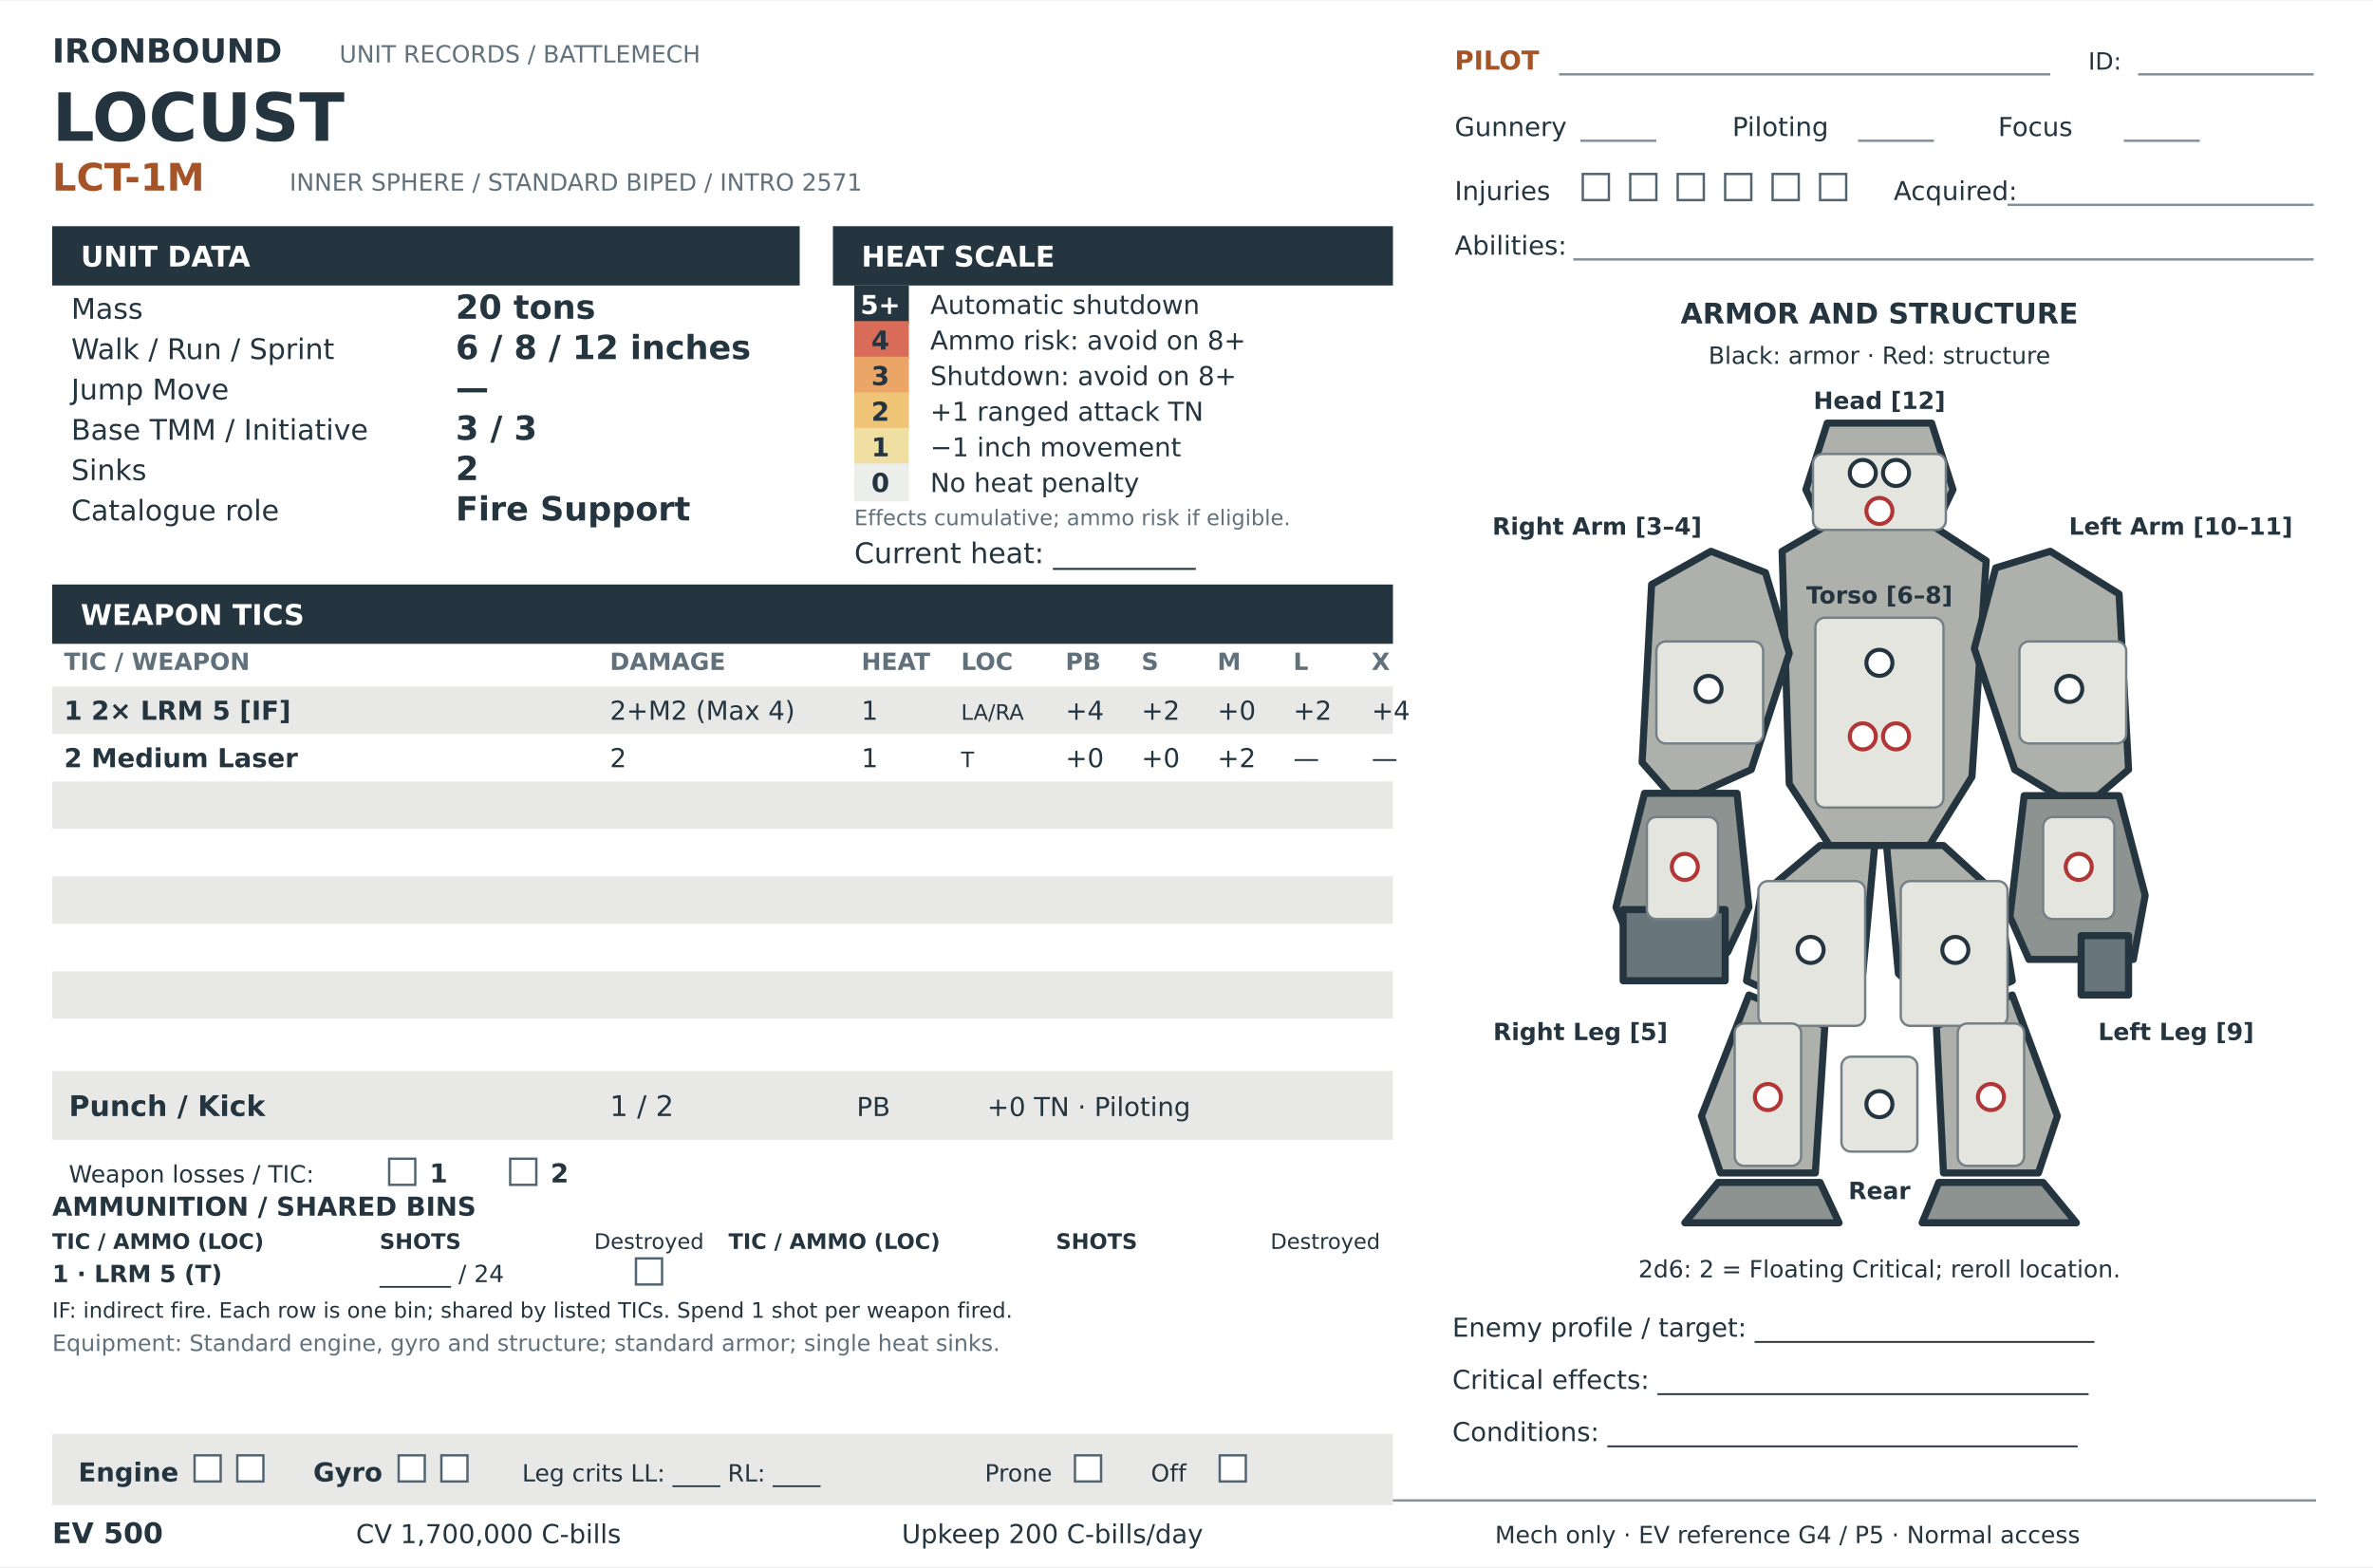
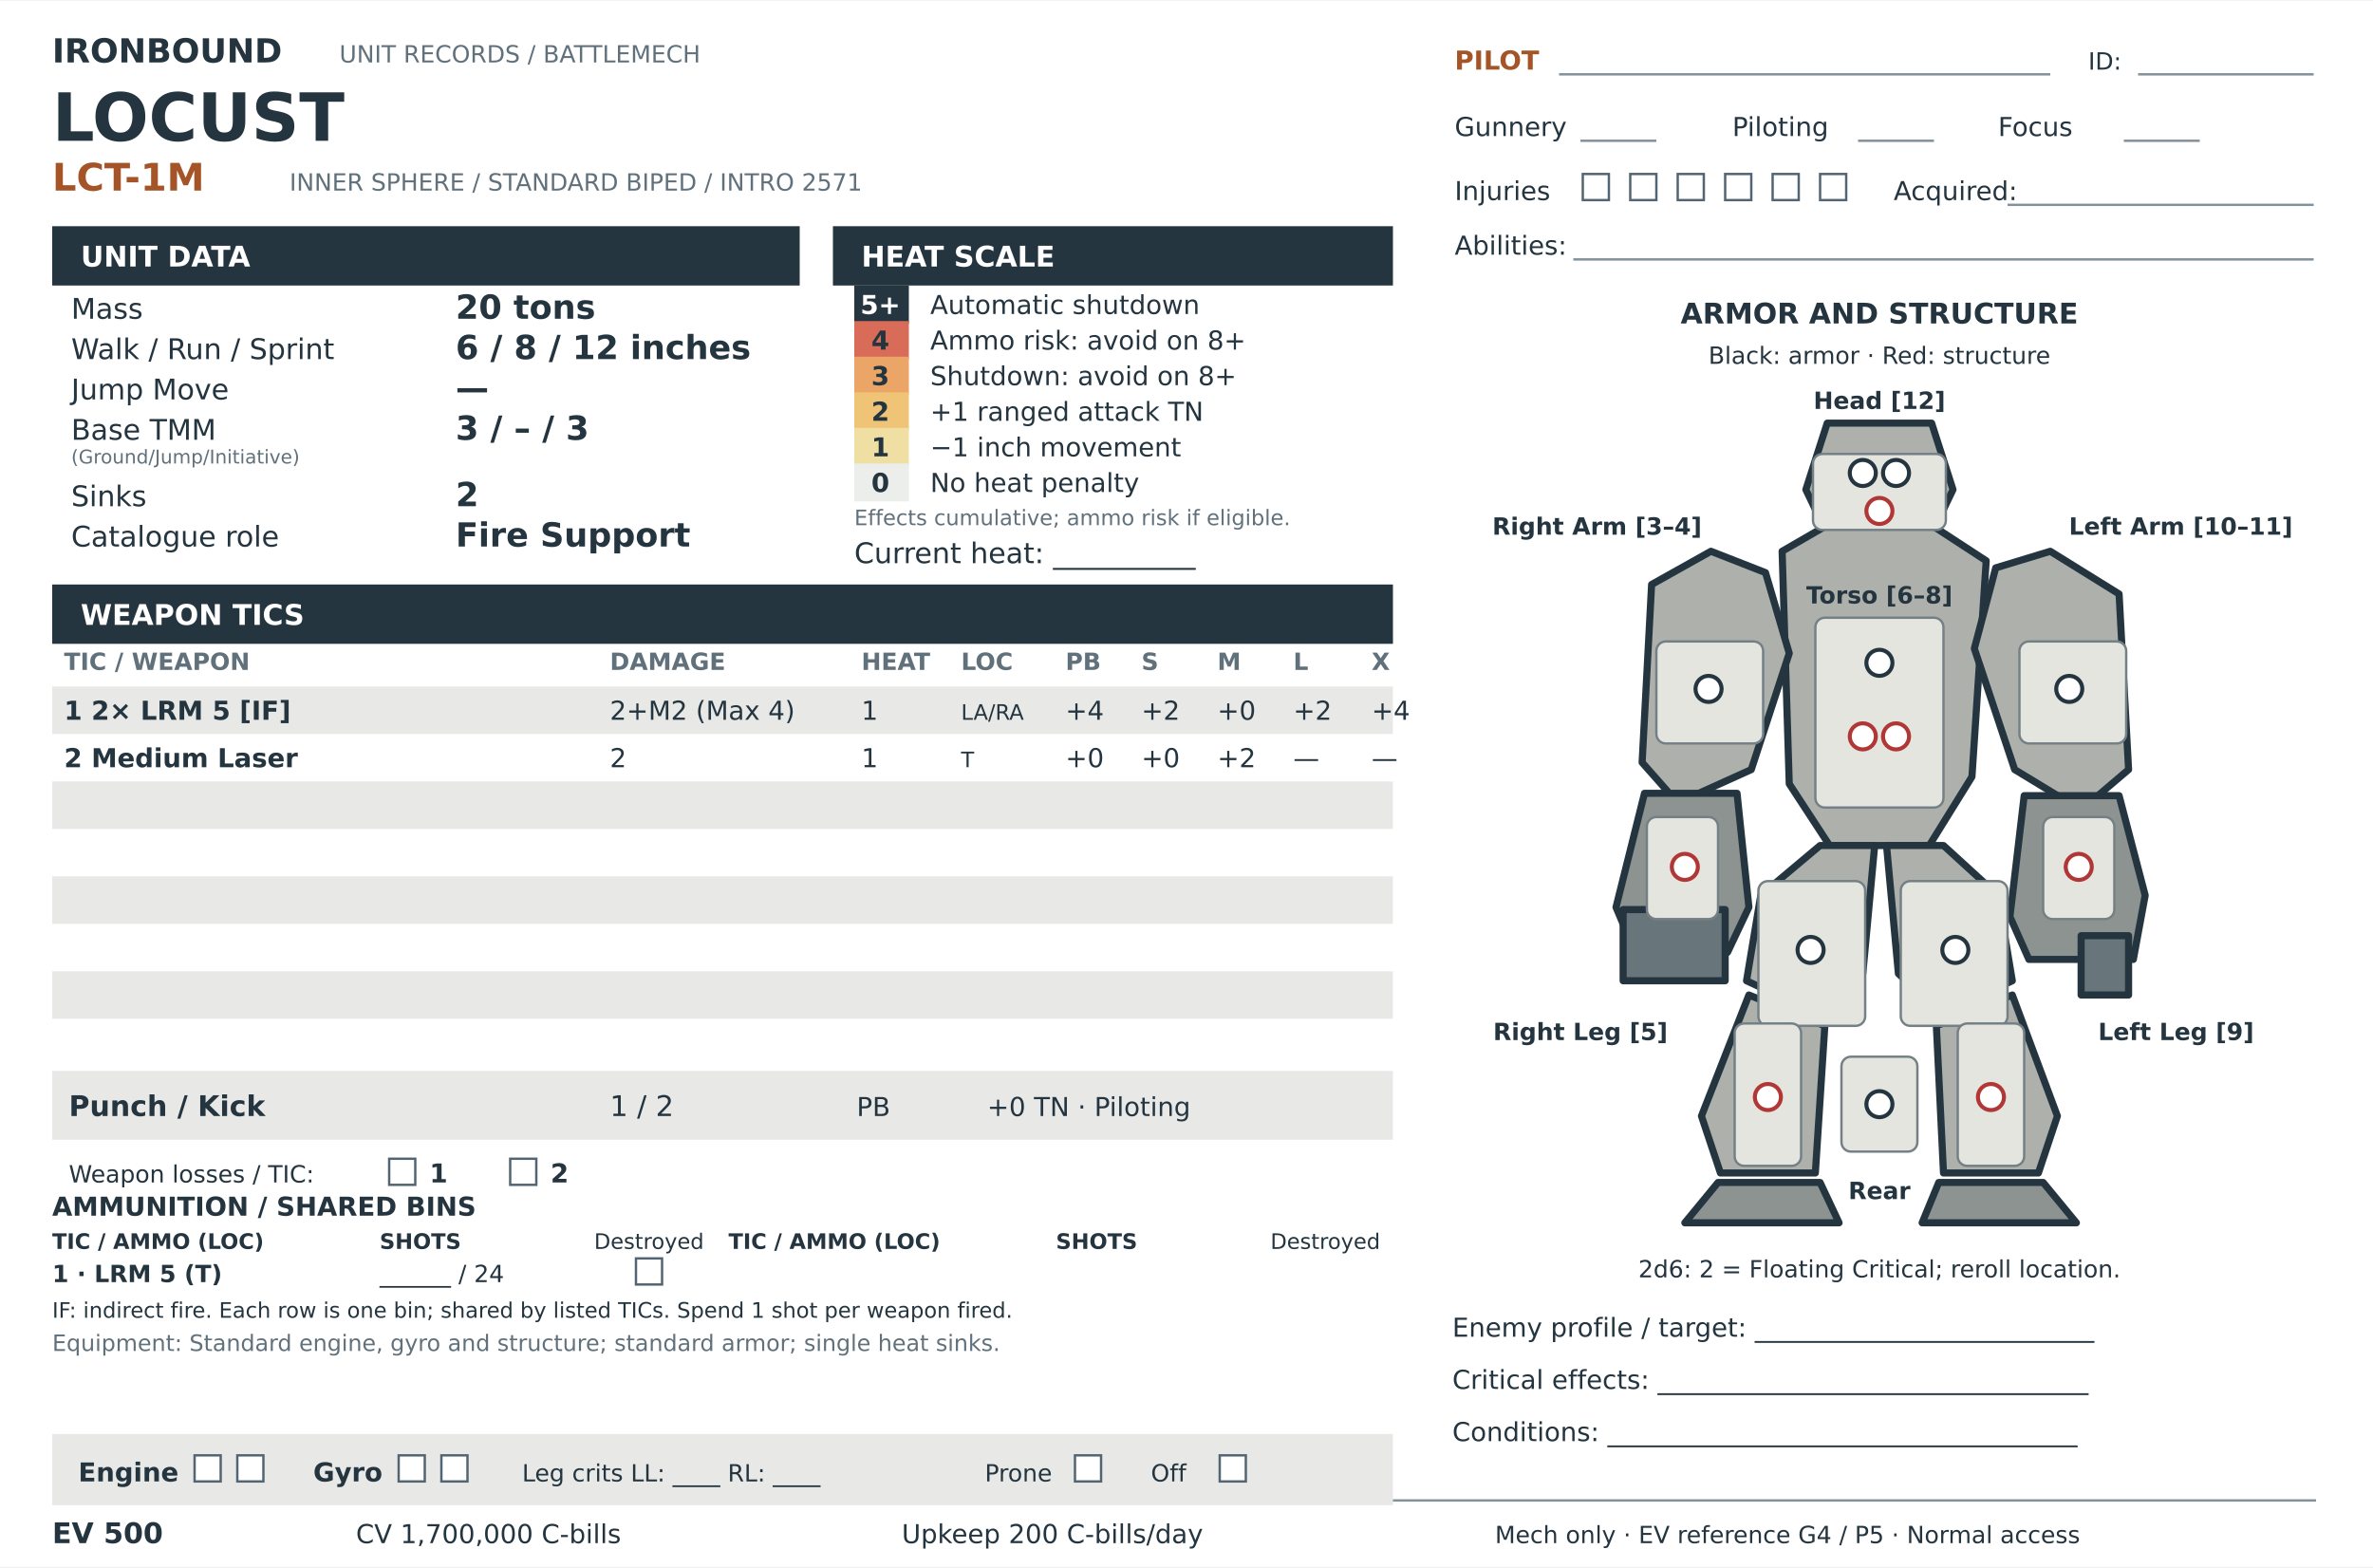
<svg xmlns="http://www.w3.org/2000/svg" width="277mm" height="183mm" viewBox="0 0 1000 660" role="img" aria-labelledby="title desc">
  <g font-family="Arial, Helvetica, sans-serif">
    <rect x="0" y="0" width="1000" height="660" rx="0" fill="#fff" stroke="none" />
    <text x="22" y="26" font-family="DejaVu Sans, Arial, sans-serif" font-size="14" font-weight="bold" fill="#243540" text-anchor="start">IRONBOUND</text>
    <text x="143" y="26" font-family="DejaVu Sans, Arial, sans-serif" font-size="10" fill="#61717c" text-anchor="start">UNIT RECORDS / BATTLEMECH</text>
    <text x="22" y="59" font-family="DejaVu Sans, Arial, sans-serif" font-size="28" font-weight="bold" fill="#243540" text-anchor="start">LOCUST</text>
    <text x="22" y="80" font-family="DejaVu Sans, Arial, sans-serif" font-size="16" font-weight="bold" fill="#a45426" text-anchor="start">LCT-1M</text>
    <text x="122" y="80" font-family="DejaVu Sans, Arial, sans-serif" font-size="10" fill="#61717c" text-anchor="start">INNER SPHERE / STANDARD BIPED / INTRO 2571</text>
    <text x="613" y="29" font-family="DejaVu Sans, Arial, sans-serif" font-size="11" font-weight="bold" fill="#a45426" text-anchor="start">PILOT</text>
    <path d="M657 31H864" fill="none" stroke="#83919a" />
    <text x="880" y="29" font-family="DejaVu Sans, Arial, sans-serif" font-size="10" fill="#243540" text-anchor="start">ID:</text>
    <path d="M901 31H975" fill="none" stroke="#83919a" />
    <text x="613" y="57" font-family="DejaVu Sans, Arial, sans-serif" font-size="11" fill="#243540" text-anchor="start">Gunnery</text>
    <path d="M666 59H698" fill="none" stroke="#83919a" />
    <text x="730" y="57" font-family="DejaVu Sans, Arial, sans-serif" font-size="11" fill="#243540" text-anchor="start">Piloting</text>
    <path d="M783 59H815" fill="none" stroke="#83919a" />
    <text x="842" y="57" font-family="DejaVu Sans, Arial, sans-serif" font-size="11" fill="#243540" text-anchor="start">Focus</text>
    <path d="M895 59H927" fill="none" stroke="#83919a" />
    <text x="613" y="84" font-family="DejaVu Sans, Arial, sans-serif" font-size="11" fill="#243540" text-anchor="start">Injuries</text>
    <rect x="667" y="73" width="11" height="11" rx="0" fill="#fff" stroke="#536572" />
    <rect x="687" y="73" width="11" height="11" rx="0" fill="#fff" stroke="#536572" />
    <rect x="707" y="73" width="11" height="11" rx="0" fill="#fff" stroke="#536572" />
    <rect x="727" y="73" width="11" height="11" rx="0" fill="#fff" stroke="#536572" />
    <rect x="747" y="73" width="11" height="11" rx="0" fill="#fff" stroke="#536572" />
    <rect x="767" y="73" width="11" height="11" rx="0" fill="#fff" stroke="#536572" />
    <text x="798" y="84" font-family="DejaVu Sans, Arial, sans-serif" font-size="11" fill="#243540" text-anchor="start">Acquired:</text>
    <path d="M846 86H975" fill="none" stroke="#83919a" />
    <text x="613" y="107" font-family="DejaVu Sans, Arial, sans-serif" font-size="11" fill="#243540" text-anchor="start">Abilities:</text>
    <path d="M663 109H975" fill="none" stroke="#83919a" />
    <rect x="22" y="95" width="315" height="25" rx="0" fill="#243540" stroke="none" />
    <text x="34" y="112" font-family="DejaVu Sans, Arial, sans-serif" font-size="12" font-weight="bold" fill="#fff" text-anchor="start">UNIT DATA</text>
    <rect x="351" y="95" width="236" height="25" rx="0" fill="#243540" stroke="none" />
    <text x="363" y="112" font-family="DejaVu Sans, Arial, sans-serif" font-size="12" font-weight="bold" fill="#fff" text-anchor="start">HEAT SCALE</text>
    <text x="30" y="134" font-family="DejaVu Sans, Arial, sans-serif" font-size="12" fill="#243540" text-anchor="start">Mass</text>
    <text x="192" y="134" font-family="DejaVu Sans, Arial, sans-serif" font-size="14" font-weight="bold" fill="#243540" text-anchor="start">20 tons</text>
    <text x="30" y="151" font-family="DejaVu Sans, Arial, sans-serif" font-size="12" fill="#243540" text-anchor="start">Walk / Run / Sprint</text>
    <text x="192" y="151" font-family="DejaVu Sans, Arial, sans-serif" font-size="14" font-weight="bold" fill="#243540" text-anchor="start">6 / 8 / 12 inches</text>
    <text x="30" y="168" font-family="DejaVu Sans, Arial, sans-serif" font-size="12" fill="#243540" text-anchor="start">Jump Move</text>
    <text x="192" y="168" font-family="DejaVu Sans, Arial, sans-serif" font-size="14" font-weight="bold" fill="#243540" text-anchor="start">—</text>
-     <text x="30" y="185" font-family="DejaVu Sans, Arial, sans-serif" font-size="12" fill="#243540" text-anchor="start">Base TMM / Initiative</text>
-     <text x="192" y="185" font-family="DejaVu Sans, Arial, sans-serif" font-size="14" font-weight="bold" fill="#243540" text-anchor="start">3 / 3</text>
-     <text x="30" y="202" font-family="DejaVu Sans, Arial, sans-serif" font-size="12" fill="#243540" text-anchor="start">Sinks</text>
-     <text x="192" y="202" font-family="DejaVu Sans, Arial, sans-serif" font-size="14" font-weight="bold" fill="#243540" text-anchor="start">2</text>
-     <text x="30" y="219" font-family="DejaVu Sans, Arial, sans-serif" font-size="12" fill="#243540" text-anchor="start">Catalogue role</text>
-     <text x="192" y="219" font-family="DejaVu Sans, Arial, sans-serif" font-size="14" font-weight="bold" fill="#243540" text-anchor="start">Fire Support</text>
+     <text x="30" y="185" font-family="DejaVu Sans, Arial, sans-serif" font-size="12" fill="#243540" text-anchor="start">Base TMM</text>
+     <text x="30" y="195" font-family="DejaVu Sans, Arial, sans-serif" font-size="8" fill="#61717c" text-anchor="start">(Ground/Jump/Initiative)</text>
+     <text x="192" y="185" font-family="DejaVu Sans, Arial, sans-serif" font-size="14" font-weight="bold" fill="#243540" text-anchor="start">3 / – / 3</text>
+     <text x="30" y="213" font-family="DejaVu Sans, Arial, sans-serif" font-size="12" fill="#243540" text-anchor="start">Sinks</text>
+     <text x="192" y="213" font-family="DejaVu Sans, Arial, sans-serif" font-size="14" font-weight="bold" fill="#243540" text-anchor="start">2</text>
+     <text x="30" y="230" font-family="DejaVu Sans, Arial, sans-serif" font-size="12" fill="#243540" text-anchor="start">Catalogue role</text>
+     <text x="192" y="230" font-family="DejaVu Sans, Arial, sans-serif" font-size="14" font-weight="bold" fill="#243540" text-anchor="start">Fire Support</text>
    <rect x="360" y="120" width="23" height="16" rx="0" fill="#263640" stroke="none" />
    <text x="371" y="132" font-family="DejaVu Sans, Arial, sans-serif" font-size="11" font-weight="bold" fill="#fff" text-anchor="middle">5+</text>
    <text x="392" y="132" font-family="DejaVu Sans, Arial, sans-serif" font-size="11" fill="#243540" text-anchor="start">Automatic shutdown</text>
    <rect x="360" y="135" width="23" height="16" rx="0" fill="#d96c59" stroke="none" />
    <text x="371" y="147" font-family="DejaVu Sans, Arial, sans-serif" font-size="11" font-weight="bold" fill="#243540" text-anchor="middle">4</text>
    <text x="392" y="147" font-family="DejaVu Sans, Arial, sans-serif" font-size="11" fill="#243540" text-anchor="start">Ammo risk: avoid on 8+</text>
    <rect x="360" y="150" width="23" height="16" rx="0" fill="#eba667" stroke="none" />
    <text x="371" y="162" font-family="DejaVu Sans, Arial, sans-serif" font-size="11" font-weight="bold" fill="#243540" text-anchor="middle">3</text>
    <text x="392" y="162" font-family="DejaVu Sans, Arial, sans-serif" font-size="11" fill="#243540" text-anchor="start">Shutdown: avoid on 8+</text>
    <rect x="360" y="165" width="23" height="16" rx="0" fill="#f0c476" stroke="none" />
    <text x="371" y="177" font-family="DejaVu Sans, Arial, sans-serif" font-size="11" font-weight="bold" fill="#243540" text-anchor="middle">2</text>
    <text x="392" y="177" font-family="DejaVu Sans, Arial, sans-serif" font-size="11" fill="#243540" text-anchor="start">+1 ranged attack TN</text>
    <rect x="360" y="180" width="23" height="16" rx="0" fill="#efdfa2" stroke="none" />
    <text x="371" y="192" font-family="DejaVu Sans, Arial, sans-serif" font-size="11" font-weight="bold" fill="#243540" text-anchor="middle">1</text>
    <text x="392" y="192" font-family="DejaVu Sans, Arial, sans-serif" font-size="11" fill="#243540" text-anchor="start">−1 inch movement</text>
    <rect x="360" y="195" width="23" height="16" rx="0" fill="#eceeeb" stroke="none" />
    <text x="371" y="207" font-family="DejaVu Sans, Arial, sans-serif" font-size="11" font-weight="bold" fill="#243540" text-anchor="middle">0</text>
    <text x="392" y="207" font-family="DejaVu Sans, Arial, sans-serif" font-size="11" fill="#243540" text-anchor="start">No heat penalty</text>
    <text x="360" y="221" font-family="DejaVu Sans, Arial, sans-serif" font-size="9" fill="#61717c" text-anchor="start">Effects cumulative; ammo risk if eligible.</text>
    <text x="360" y="237" font-family="DejaVu Sans, Arial, sans-serif" font-size="12" fill="#243540" text-anchor="start">Current heat: __________</text>
    <rect x="22" y="246" width="565" height="25" rx="0" fill="#243540" stroke="none" />
    <text x="34" y="263" font-family="DejaVu Sans, Arial, sans-serif" font-size="12" font-weight="bold" fill="#fff" text-anchor="start">WEAPON TICS</text>
    <text x="27" y="282" font-family="DejaVu Sans, Arial, sans-serif" font-size="10" font-weight="bold" fill="#61717c" text-anchor="start">TIC / WEAPON</text>
    <text x="257" y="282" font-family="DejaVu Sans, Arial, sans-serif" font-size="10" font-weight="bold" fill="#61717c" text-anchor="start">DAMAGE</text>
    <text x="363" y="282" font-family="DejaVu Sans, Arial, sans-serif" font-size="10" font-weight="bold" fill="#61717c" text-anchor="start">HEAT</text>
    <text x="405" y="282" font-family="DejaVu Sans, Arial, sans-serif" font-size="10" font-weight="bold" fill="#61717c" text-anchor="start">LOC</text>
    <text x="449" y="282" font-family="DejaVu Sans, Arial, sans-serif" font-size="10" font-weight="bold" fill="#61717c" text-anchor="start">PB</text>
    <text x="481" y="282" font-family="DejaVu Sans, Arial, sans-serif" font-size="10" font-weight="bold" fill="#61717c" text-anchor="start">S</text>
    <text x="513" y="282" font-family="DejaVu Sans, Arial, sans-serif" font-size="10" font-weight="bold" fill="#61717c" text-anchor="start">M</text>
    <text x="545" y="282" font-family="DejaVu Sans, Arial, sans-serif" font-size="10" font-weight="bold" fill="#61717c" text-anchor="start">L</text>
    <text x="578" y="282" font-family="DejaVu Sans, Arial, sans-serif" font-size="10" font-weight="bold" fill="#61717c" text-anchor="start">X</text>
    <rect x="22" y="289" width="565" height="20" rx="0" fill="#e8e9e7" stroke="none" />
    <text x="27" y="303" font-family="DejaVu Sans, Arial, sans-serif" font-size="11" font-weight="bold" fill="#243540" text-anchor="start">1  2× LRM 5 [IF]</text>
    <text x="257" y="303" font-family="DejaVu Sans, Arial, sans-serif" font-size="11" fill="#243540" text-anchor="start">2+M2 (Max 4)</text>
    <text x="363" y="303" font-family="DejaVu Sans, Arial, sans-serif" font-size="11" fill="#243540" text-anchor="start">1</text>
    <text x="405" y="303" font-family="DejaVu Sans, Arial, sans-serif" font-size="9" fill="#243540" text-anchor="start">LA/RA</text>
    <text x="449" y="303" font-family="DejaVu Sans, Arial, sans-serif" font-size="11" fill="#243540" text-anchor="start">+4</text>
    <text x="481" y="303" font-family="DejaVu Sans, Arial, sans-serif" font-size="11" fill="#243540" text-anchor="start">+2</text>
    <text x="513" y="303" font-family="DejaVu Sans, Arial, sans-serif" font-size="11" fill="#243540" text-anchor="start">+0</text>
    <text x="545" y="303" font-family="DejaVu Sans, Arial, sans-serif" font-size="11" fill="#243540" text-anchor="start">+2</text>
    <text x="578" y="303" font-family="DejaVu Sans, Arial, sans-serif" font-size="11" fill="#243540" text-anchor="start">+4</text>
    <text x="27" y="323" font-family="DejaVu Sans, Arial, sans-serif" font-size="11" font-weight="bold" fill="#243540" text-anchor="start">2  Medium Laser</text>
    <text x="257" y="323" font-family="DejaVu Sans, Arial, sans-serif" font-size="11" fill="#243540" text-anchor="start">2</text>
    <text x="363" y="323" font-family="DejaVu Sans, Arial, sans-serif" font-size="11" fill="#243540" text-anchor="start">1</text>
    <text x="405" y="323" font-family="DejaVu Sans, Arial, sans-serif" font-size="9" fill="#243540" text-anchor="start">T</text>
    <text x="449" y="323" font-family="DejaVu Sans, Arial, sans-serif" font-size="11" fill="#243540" text-anchor="start">+0</text>
    <text x="481" y="323" font-family="DejaVu Sans, Arial, sans-serif" font-size="11" fill="#243540" text-anchor="start">+0</text>
    <text x="513" y="323" font-family="DejaVu Sans, Arial, sans-serif" font-size="11" fill="#243540" text-anchor="start">+2</text>
    <text x="545" y="323" font-family="DejaVu Sans, Arial, sans-serif" font-size="11" fill="#243540" text-anchor="start">—</text>
    <text x="578" y="323" font-family="DejaVu Sans, Arial, sans-serif" font-size="11" fill="#243540" text-anchor="start">—</text>
    <rect x="22" y="329" width="565" height="20" rx="0" fill="#e8e9e7" stroke="none" />
    <text x="27" y="343" font-family="DejaVu Sans, Arial, sans-serif" font-size="11" font-weight="bold" fill="#243540" text-anchor="start" />
    <text x="257" y="343" font-family="DejaVu Sans, Arial, sans-serif" font-size="11" fill="#243540" text-anchor="start" />
    <text x="363" y="343" font-family="DejaVu Sans, Arial, sans-serif" font-size="11" fill="#243540" text-anchor="start" />
    <text x="405" y="343" font-family="DejaVu Sans, Arial, sans-serif" font-size="9" fill="#243540" text-anchor="start" />
    <text x="449" y="343" font-family="DejaVu Sans, Arial, sans-serif" font-size="11" fill="#243540" text-anchor="start" />
    <text x="481" y="343" font-family="DejaVu Sans, Arial, sans-serif" font-size="11" fill="#243540" text-anchor="start" />
    <text x="513" y="343" font-family="DejaVu Sans, Arial, sans-serif" font-size="11" fill="#243540" text-anchor="start" />
    <text x="545" y="343" font-family="DejaVu Sans, Arial, sans-serif" font-size="11" fill="#243540" text-anchor="start" />
    <text x="578" y="343" font-family="DejaVu Sans, Arial, sans-serif" font-size="11" fill="#243540" text-anchor="start" />
    <text x="27" y="363" font-family="DejaVu Sans, Arial, sans-serif" font-size="11" font-weight="bold" fill="#243540" text-anchor="start" />
    <text x="257" y="363" font-family="DejaVu Sans, Arial, sans-serif" font-size="11" fill="#243540" text-anchor="start" />
    <text x="363" y="363" font-family="DejaVu Sans, Arial, sans-serif" font-size="11" fill="#243540" text-anchor="start" />
    <text x="405" y="363" font-family="DejaVu Sans, Arial, sans-serif" font-size="9" fill="#243540" text-anchor="start" />
    <text x="449" y="363" font-family="DejaVu Sans, Arial, sans-serif" font-size="11" fill="#243540" text-anchor="start" />
    <text x="481" y="363" font-family="DejaVu Sans, Arial, sans-serif" font-size="11" fill="#243540" text-anchor="start" />
    <text x="513" y="363" font-family="DejaVu Sans, Arial, sans-serif" font-size="11" fill="#243540" text-anchor="start" />
    <text x="545" y="363" font-family="DejaVu Sans, Arial, sans-serif" font-size="11" fill="#243540" text-anchor="start" />
    <text x="578" y="363" font-family="DejaVu Sans, Arial, sans-serif" font-size="11" fill="#243540" text-anchor="start" />
    <rect x="22" y="369" width="565" height="20" rx="0" fill="#e8e9e7" stroke="none" />
    <text x="27" y="383" font-family="DejaVu Sans, Arial, sans-serif" font-size="11" font-weight="bold" fill="#243540" text-anchor="start" />
    <text x="257" y="383" font-family="DejaVu Sans, Arial, sans-serif" font-size="11" fill="#243540" text-anchor="start" />
    <text x="363" y="383" font-family="DejaVu Sans, Arial, sans-serif" font-size="11" fill="#243540" text-anchor="start" />
    <text x="405" y="383" font-family="DejaVu Sans, Arial, sans-serif" font-size="11" fill="#243540" text-anchor="start" />
    <text x="449" y="383" font-family="DejaVu Sans, Arial, sans-serif" font-size="11" fill="#243540" text-anchor="start" />
    <text x="481" y="383" font-family="DejaVu Sans, Arial, sans-serif" font-size="11" fill="#243540" text-anchor="start" />
    <text x="513" y="383" font-family="DejaVu Sans, Arial, sans-serif" font-size="11" fill="#243540" text-anchor="start" />
    <text x="545" y="383" font-family="DejaVu Sans, Arial, sans-serif" font-size="11" fill="#243540" text-anchor="start" />
    <text x="578" y="383" font-family="DejaVu Sans, Arial, sans-serif" font-size="11" fill="#243540" text-anchor="start" />
    <text x="27" y="403" font-family="DejaVu Sans, Arial, sans-serif" font-size="11" font-weight="bold" fill="#243540" text-anchor="start" />
    <text x="257" y="403" font-family="DejaVu Sans, Arial, sans-serif" font-size="11" fill="#243540" text-anchor="start" />
    <text x="363" y="403" font-family="DejaVu Sans, Arial, sans-serif" font-size="11" fill="#243540" text-anchor="start" />
    <text x="405" y="403" font-family="DejaVu Sans, Arial, sans-serif" font-size="11" fill="#243540" text-anchor="start" />
    <text x="449" y="403" font-family="DejaVu Sans, Arial, sans-serif" font-size="11" fill="#243540" text-anchor="start" />
    <text x="481" y="403" font-family="DejaVu Sans, Arial, sans-serif" font-size="11" fill="#243540" text-anchor="start" />
    <text x="513" y="403" font-family="DejaVu Sans, Arial, sans-serif" font-size="11" fill="#243540" text-anchor="start" />
    <text x="545" y="403" font-family="DejaVu Sans, Arial, sans-serif" font-size="11" fill="#243540" text-anchor="start" />
    <text x="578" y="403" font-family="DejaVu Sans, Arial, sans-serif" font-size="11" fill="#243540" text-anchor="start" />
    <rect x="22" y="409" width="565" height="20" rx="0" fill="#e8e9e7" stroke="none" />
    <text x="27" y="423" font-family="DejaVu Sans, Arial, sans-serif" font-size="11" font-weight="bold" fill="#243540" text-anchor="start" />
    <text x="257" y="423" font-family="DejaVu Sans, Arial, sans-serif" font-size="11" fill="#243540" text-anchor="start" />
    <text x="363" y="423" font-family="DejaVu Sans, Arial, sans-serif" font-size="11" fill="#243540" text-anchor="start" />
    <text x="405" y="423" font-family="DejaVu Sans, Arial, sans-serif" font-size="11" fill="#243540" text-anchor="start" />
    <text x="449" y="423" font-family="DejaVu Sans, Arial, sans-serif" font-size="11" fill="#243540" text-anchor="start" />
    <text x="481" y="423" font-family="DejaVu Sans, Arial, sans-serif" font-size="11" fill="#243540" text-anchor="start" />
    <text x="513" y="423" font-family="DejaVu Sans, Arial, sans-serif" font-size="11" fill="#243540" text-anchor="start" />
    <text x="545" y="423" font-family="DejaVu Sans, Arial, sans-serif" font-size="11" fill="#243540" text-anchor="start" />
    <text x="578" y="423" font-family="DejaVu Sans, Arial, sans-serif" font-size="11" fill="#243540" text-anchor="start" />
    <text x="27" y="443" font-family="DejaVu Sans, Arial, sans-serif" font-size="11" font-weight="bold" fill="#243540" text-anchor="start" />
    <text x="257" y="443" font-family="DejaVu Sans, Arial, sans-serif" font-size="11" fill="#243540" text-anchor="start" />
    <text x="363" y="443" font-family="DejaVu Sans, Arial, sans-serif" font-size="11" fill="#243540" text-anchor="start" />
    <text x="405" y="443" font-family="DejaVu Sans, Arial, sans-serif" font-size="11" fill="#243540" text-anchor="start" />
    <text x="449" y="443" font-family="DejaVu Sans, Arial, sans-serif" font-size="11" fill="#243540" text-anchor="start" />
    <text x="481" y="443" font-family="DejaVu Sans, Arial, sans-serif" font-size="11" fill="#243540" text-anchor="start" />
    <text x="513" y="443" font-family="DejaVu Sans, Arial, sans-serif" font-size="11" fill="#243540" text-anchor="start" />
    <text x="545" y="443" font-family="DejaVu Sans, Arial, sans-serif" font-size="11" fill="#243540" text-anchor="start" />
    <text x="578" y="443" font-family="DejaVu Sans, Arial, sans-serif" font-size="11" fill="#243540" text-anchor="start" />
    <rect x="22" y="451" width="565" height="29" rx="0" fill="#e8e9e7" stroke="none" />
    <text x="29" y="470" font-family="DejaVu Sans, Arial, sans-serif" font-size="12" font-weight="bold" fill="#243540" text-anchor="start">Punch / Kick</text>
    <text x="257" y="470" font-family="DejaVu Sans, Arial, sans-serif" font-size="12" fill="#243540" text-anchor="start">1 / 2</text>
    <text x="361" y="470" font-family="DejaVu Sans, Arial, sans-serif" font-size="11" fill="#243540" text-anchor="start">PB</text>
    <text x="416" y="470" font-family="DejaVu Sans, Arial, sans-serif" font-size="11" fill="#243540" text-anchor="start">+0 TN · Piloting</text>
    <g transform="translate(612 120)">
      <text x="180" y="16" font-family="DejaVu Sans, Arial, sans-serif" font-size="12" font-weight="bold" fill="#243540" text-anchor="middle">ARMOR AND STRUCTURE</text>
      <text x="180" y="33" font-family="DejaVu Sans, Arial, sans-serif" font-size="10" fill="#243540" text-anchor="middle">Black: armor · Red: structure</text>
      <path d="M158 58H202L211 86L200 109H160L149 86Z" fill="#aeb1ab" stroke="#243540" stroke-width="3" stroke-linejoin="round" />
      <path d="M139 112L158 101H202L225 116L219 207L201 236H159L142 210Z" fill="#aeb1ab" stroke="#243540" stroke-width="3" stroke-linejoin="round" />
      <path d="M132 121L109 112L84 126L80 201L95 218L126 204L142 155Z" fill="#aeb1ab" stroke="#243540" stroke-width="3" stroke-linejoin="round" />
      <path d="M229 119L252 112L281 130L285 204L265 221L237 204L220 153Z" fill="#aeb1ab" stroke="#243540" stroke-width="3" stroke-linejoin="round" />
      <path d="M81 214H120L125 262L116 281H77L69 262Z" fill="#8d9390" stroke="#243540" stroke-width="3" stroke-linejoin="round" />
      <path d="M241 215H281L292 257L287 284H243L235 266Z" fill="#8d9390" stroke="#243540" stroke-width="3" stroke-linejoin="round" />
      <path d="M72 263H115V293H72Z" fill="#68757a" stroke="#243540" stroke-width="3" stroke-linejoin="round" />
      <path d="M265 274H285V299H265Z" fill="#68757a" stroke="#243540" stroke-width="3" stroke-linejoin="round" />
      <path d="M155 236H178L173 290L154 307L124 293L130 257Z" fill="#aeb1ab" stroke="#243540" stroke-width="3" stroke-linejoin="round" />
      <path d="M183 236H207L230 257L236 293L206 307L188 290Z" fill="#aeb1ab" stroke="#243540" stroke-width="3" stroke-linejoin="round" />
      <path d="M125 299L157 312L153 374H113L105 350Z" fill="#aeb1ab" stroke="#243540" stroke-width="3" stroke-linejoin="round" />
      <path d="M204 312L236 299L255 350L247 374H207Z" fill="#aeb1ab" stroke="#243540" stroke-width="3" stroke-linejoin="round" />
      <path d="M112 378H155L163 395H98Z" fill="#8d9390" stroke="#243540" stroke-width="3" stroke-linejoin="round" />
      <path d="M205 378H249L263 395H198Z" fill="#8d9390" stroke="#243540" stroke-width="3" stroke-linejoin="round" />
      <rect x="152" y="71" width="56" height="32" rx="4" fill="#e4e5df" stroke="#748086" />
      <rect x="153" y="140" width="54" height="80" rx="4" fill="#e4e5df" stroke="#748086" />
      <rect x="86" y="150" width="45" height="43" rx="4" fill="#e4e5df" stroke="#748086" />
      <rect x="239" y="150" width="45" height="43" rx="4" fill="#e4e5df" stroke="#748086" />
      <rect x="82" y="224" width="30" height="43" rx="4" fill="#e4e5df" stroke="#748086" />
      <rect x="249" y="224" width="30" height="43" rx="4" fill="#e4e5df" stroke="#748086" />
      <rect x="129" y="251" width="45" height="61" rx="4" fill="#e4e5df" stroke="#748086" />
      <rect x="189" y="251" width="45" height="61" rx="4" fill="#e4e5df" stroke="#748086" />
      <rect x="119" y="311" width="28" height="60" rx="4" fill="#e4e5df" stroke="#748086" />
      <rect x="213" y="311" width="28" height="60" rx="4" fill="#e4e5df" stroke="#748086" />
      <rect x="164" y="325" width="32" height="40" rx="4" fill="#e4e5df" stroke="#748086" />
      <text x="180" y="52" font-family="DejaVu Sans, Arial, sans-serif" font-size="10" font-weight="bold" fill="#243540" text-anchor="middle">Head [12]</text>
      <text x="180" y="134" font-family="DejaVu Sans, Arial, sans-serif" font-size="10" font-weight="bold" fill="#243540" text-anchor="middle">Torso [6–8]</text>
      <text x="61" y="105" font-family="DejaVu Sans, Arial, sans-serif" font-size="10" font-weight="bold" fill="#243540" text-anchor="middle">Right Arm [3–4]</text>
      <text x="307" y="105" font-family="DejaVu Sans, Arial, sans-serif" font-size="10" font-weight="bold" fill="#243540" text-anchor="middle">Left Arm [10–11]</text>
      <text x="54" y="318" font-family="DejaVu Sans, Arial, sans-serif" font-size="10" font-weight="bold" fill="#243540" text-anchor="middle">Right Leg [5]</text>
      <text x="305" y="318" font-family="DejaVu Sans, Arial, sans-serif" font-size="10" font-weight="bold" fill="#243540" text-anchor="middle">Left Leg [9]</text>
      <text x="180" y="385" font-family="DejaVu Sans, Arial, sans-serif" font-size="10" font-weight="bold" fill="#243540" text-anchor="middle">Rear</text>
      <text x="180" y="418" font-family="DejaVu Sans, Arial, sans-serif" font-size="10" fill="#243540" text-anchor="middle">2d6: 2 = Floating Critical; reroll location.</text>
      <text x="0" y="443" font-family="DejaVu Sans, Arial, sans-serif" font-size="11" fill="#243540" text-anchor="start">Enemy profile / target: __________________________</text>
      <text x="0" y="465" font-family="DejaVu Sans, Arial, sans-serif" font-size="11" fill="#243540" text-anchor="start">Critical effects: _________________________________</text>
      <text x="0" y="487" font-family="DejaVu Sans, Arial, sans-serif" font-size="11" fill="#243540" text-anchor="start">Conditions: ____________________________________</text>
      <circle cx="173" cy="79" r="5.5" fill="#fff" stroke="#243540" stroke-width="1.7" />
      <circle cx="187" cy="79" r="5.5" fill="#fff" stroke="#243540" stroke-width="1.7" />
      <circle cx="180" cy="95" r="5.5" fill="#fff" stroke="#b13737" stroke-width="1.7" />
      <circle cx="180" cy="159" r="5.5" fill="#fff" stroke="#243540" stroke-width="1.7" />
      <circle cx="173" cy="190" r="5.5" fill="#fff" stroke="#b13737" stroke-width="1.7" />
      <circle cx="187" cy="190" r="5.5" fill="#fff" stroke="#b13737" stroke-width="1.7" />
      <circle cx="108" cy="170" r="5.5" fill="#fff" stroke="#243540" stroke-width="1.7" />
      <circle cx="260" cy="170" r="5.5" fill="#fff" stroke="#243540" stroke-width="1.7" />
      <circle cx="98" cy="245" r="5.5" fill="#fff" stroke="#b13737" stroke-width="1.7" />
      <circle cx="264" cy="245" r="5.5" fill="#fff" stroke="#b13737" stroke-width="1.7" />
      <circle cx="151" cy="280" r="5.5" fill="#fff" stroke="#243540" stroke-width="1.7" />
      <circle cx="212" cy="280" r="5.5" fill="#fff" stroke="#243540" stroke-width="1.7" />
      <circle cx="133" cy="342" r="5.5" fill="#fff" stroke="#b13737" stroke-width="1.7" />
      <circle cx="227" cy="342" r="5.5" fill="#fff" stroke="#b13737" stroke-width="1.7" />
      <circle cx="180" cy="345" r="5.5" fill="#fff" stroke="#243540" stroke-width="1.7" />
    </g>
    <path d="M22 632H976" fill="none" stroke="#83919a" />
    <text x="22" y="650" font-family="DejaVu Sans, Arial, sans-serif" font-size="12" font-weight="bold" fill="#243540" text-anchor="start">EV 500</text>
    <text x="150" y="650" font-family="DejaVu Sans, Arial, sans-serif" font-size="11" fill="#243540" text-anchor="start">CV 1,700,000 C-bills</text>
    <text x="380" y="650" font-family="DejaVu Sans, Arial, sans-serif" font-size="11" fill="#243540" text-anchor="start">Upkeep 200 C-bills/day</text>
    <text x="630" y="650" font-family="DejaVu Sans, Arial, sans-serif" font-size="10" fill="#243540" text-anchor="start">Mech only · EV reference G4 / P5 · Normal access</text>
    <text x="29" y="498" font-family="DejaVu Sans, Arial, sans-serif" font-size="10" fill="#243540" text-anchor="start">Weapon losses / TIC:</text>
    <rect x="164" y="488" width="11" height="11" fill="#fff" stroke="#536572" />
    <text x="181" y="498" font-family="DejaVu Sans, Arial, sans-serif" font-size="11" fill="#243540" text-anchor="start" font-weight="bold">1</text>
    <rect x="215" y="488" width="11" height="11" fill="#fff" stroke="#536572" />
    <text x="232" y="498" font-family="DejaVu Sans, Arial, sans-serif" font-size="11" fill="#243540" text-anchor="start" font-weight="bold">2</text>
    <text x="22" y="512" font-family="DejaVu Sans, Arial, sans-serif" font-size="11" fill="#243540" text-anchor="start" font-weight="bold">AMMUNITION / SHARED BINS</text>
    <text x="22" y="526" font-family="DejaVu Sans, Arial, sans-serif" font-size="9" fill="#243540" text-anchor="start" font-weight="bold">TIC / AMMO (LOC)</text>
    <text x="160" y="526" font-family="DejaVu Sans, Arial, sans-serif" font-size="9" fill="#243540" text-anchor="start" font-weight="bold">SHOTS</text>
    <text x="273.5" y="526" font-family="DejaVu Sans, Arial, sans-serif" font-size="9" fill="#243540" text-anchor="middle">Destroyed</text>
    <text x="307" y="526" font-family="DejaVu Sans, Arial, sans-serif" font-size="9" fill="#243540" text-anchor="start" font-weight="bold">TIC / AMMO (LOC)</text>
    <text x="445" y="526" font-family="DejaVu Sans, Arial, sans-serif" font-size="9" fill="#243540" text-anchor="start" font-weight="bold">SHOTS</text>
    <text x="558.5" y="526" font-family="DejaVu Sans, Arial, sans-serif" font-size="9" fill="#243540" text-anchor="middle">Destroyed</text>
    <text x="22" y="540" font-family="DejaVu Sans, Arial, sans-serif" font-size="10" fill="#243540" text-anchor="start" font-weight="bold">1 · LRM 5 (T)</text>
    <text x="160" y="540" font-family="DejaVu Sans, Arial, sans-serif" font-size="10" fill="#243540" text-anchor="start">______ / 24</text>
    <rect x="268" y="530" width="11" height="11" fill="#fff" stroke="#536572" />
    <text x="22" y="555" font-family="DejaVu Sans, Arial, sans-serif" font-size="9" fill="#243540" text-anchor="start">IF: indirect fire. Each row is one bin; shared by listed TICs. Spend 1 shot per weapon fired.</text>
    <text x="22" y="569" font-family="DejaVu Sans, Arial, sans-serif" font-size="9.5" fill="#61717c" text-anchor="start">Equipment: Standard engine, gyro and structure; standard armor; single heat sinks.</text>
    <rect x="22" y="604" width="565" height="30" fill="#e8e9e7" stroke="none" />
    <text x="33" y="624" font-family="DejaVu Sans, Arial, sans-serif" font-size="11" fill="#243540" text-anchor="start" font-weight="bold">Engine</text>
    <rect x="82" y="613" width="11" height="11" fill="#fff" stroke="#536572" />
    <rect x="100" y="613" width="11" height="11" fill="#fff" stroke="#536572" />
    <text x="132" y="624" font-family="DejaVu Sans, Arial, sans-serif" font-size="11" fill="#243540" text-anchor="start" font-weight="bold">Gyro</text>
    <rect x="168" y="613" width="11" height="11" fill="#fff" stroke="#536572" />
    <rect x="186" y="613" width="11" height="11" fill="#fff" stroke="#536572" />
    <text x="220" y="624" font-family="DejaVu Sans, Arial, sans-serif" font-size="10" fill="#243540" text-anchor="start">Leg crits LL: ____  RL: ____</text>
    <text x="415" y="624" font-family="DejaVu Sans, Arial, sans-serif" font-size="10" fill="#243540" text-anchor="start">Prone</text>
    <rect x="453" y="613" width="11" height="11" fill="#fff" stroke="#536572" />
    <text x="485" y="624" font-family="DejaVu Sans, Arial, sans-serif" font-size="10" fill="#243540" text-anchor="start">Off</text>
    <rect x="514" y="613" width="11" height="11" fill="#fff" stroke="#536572" />
  </g>
</svg>
